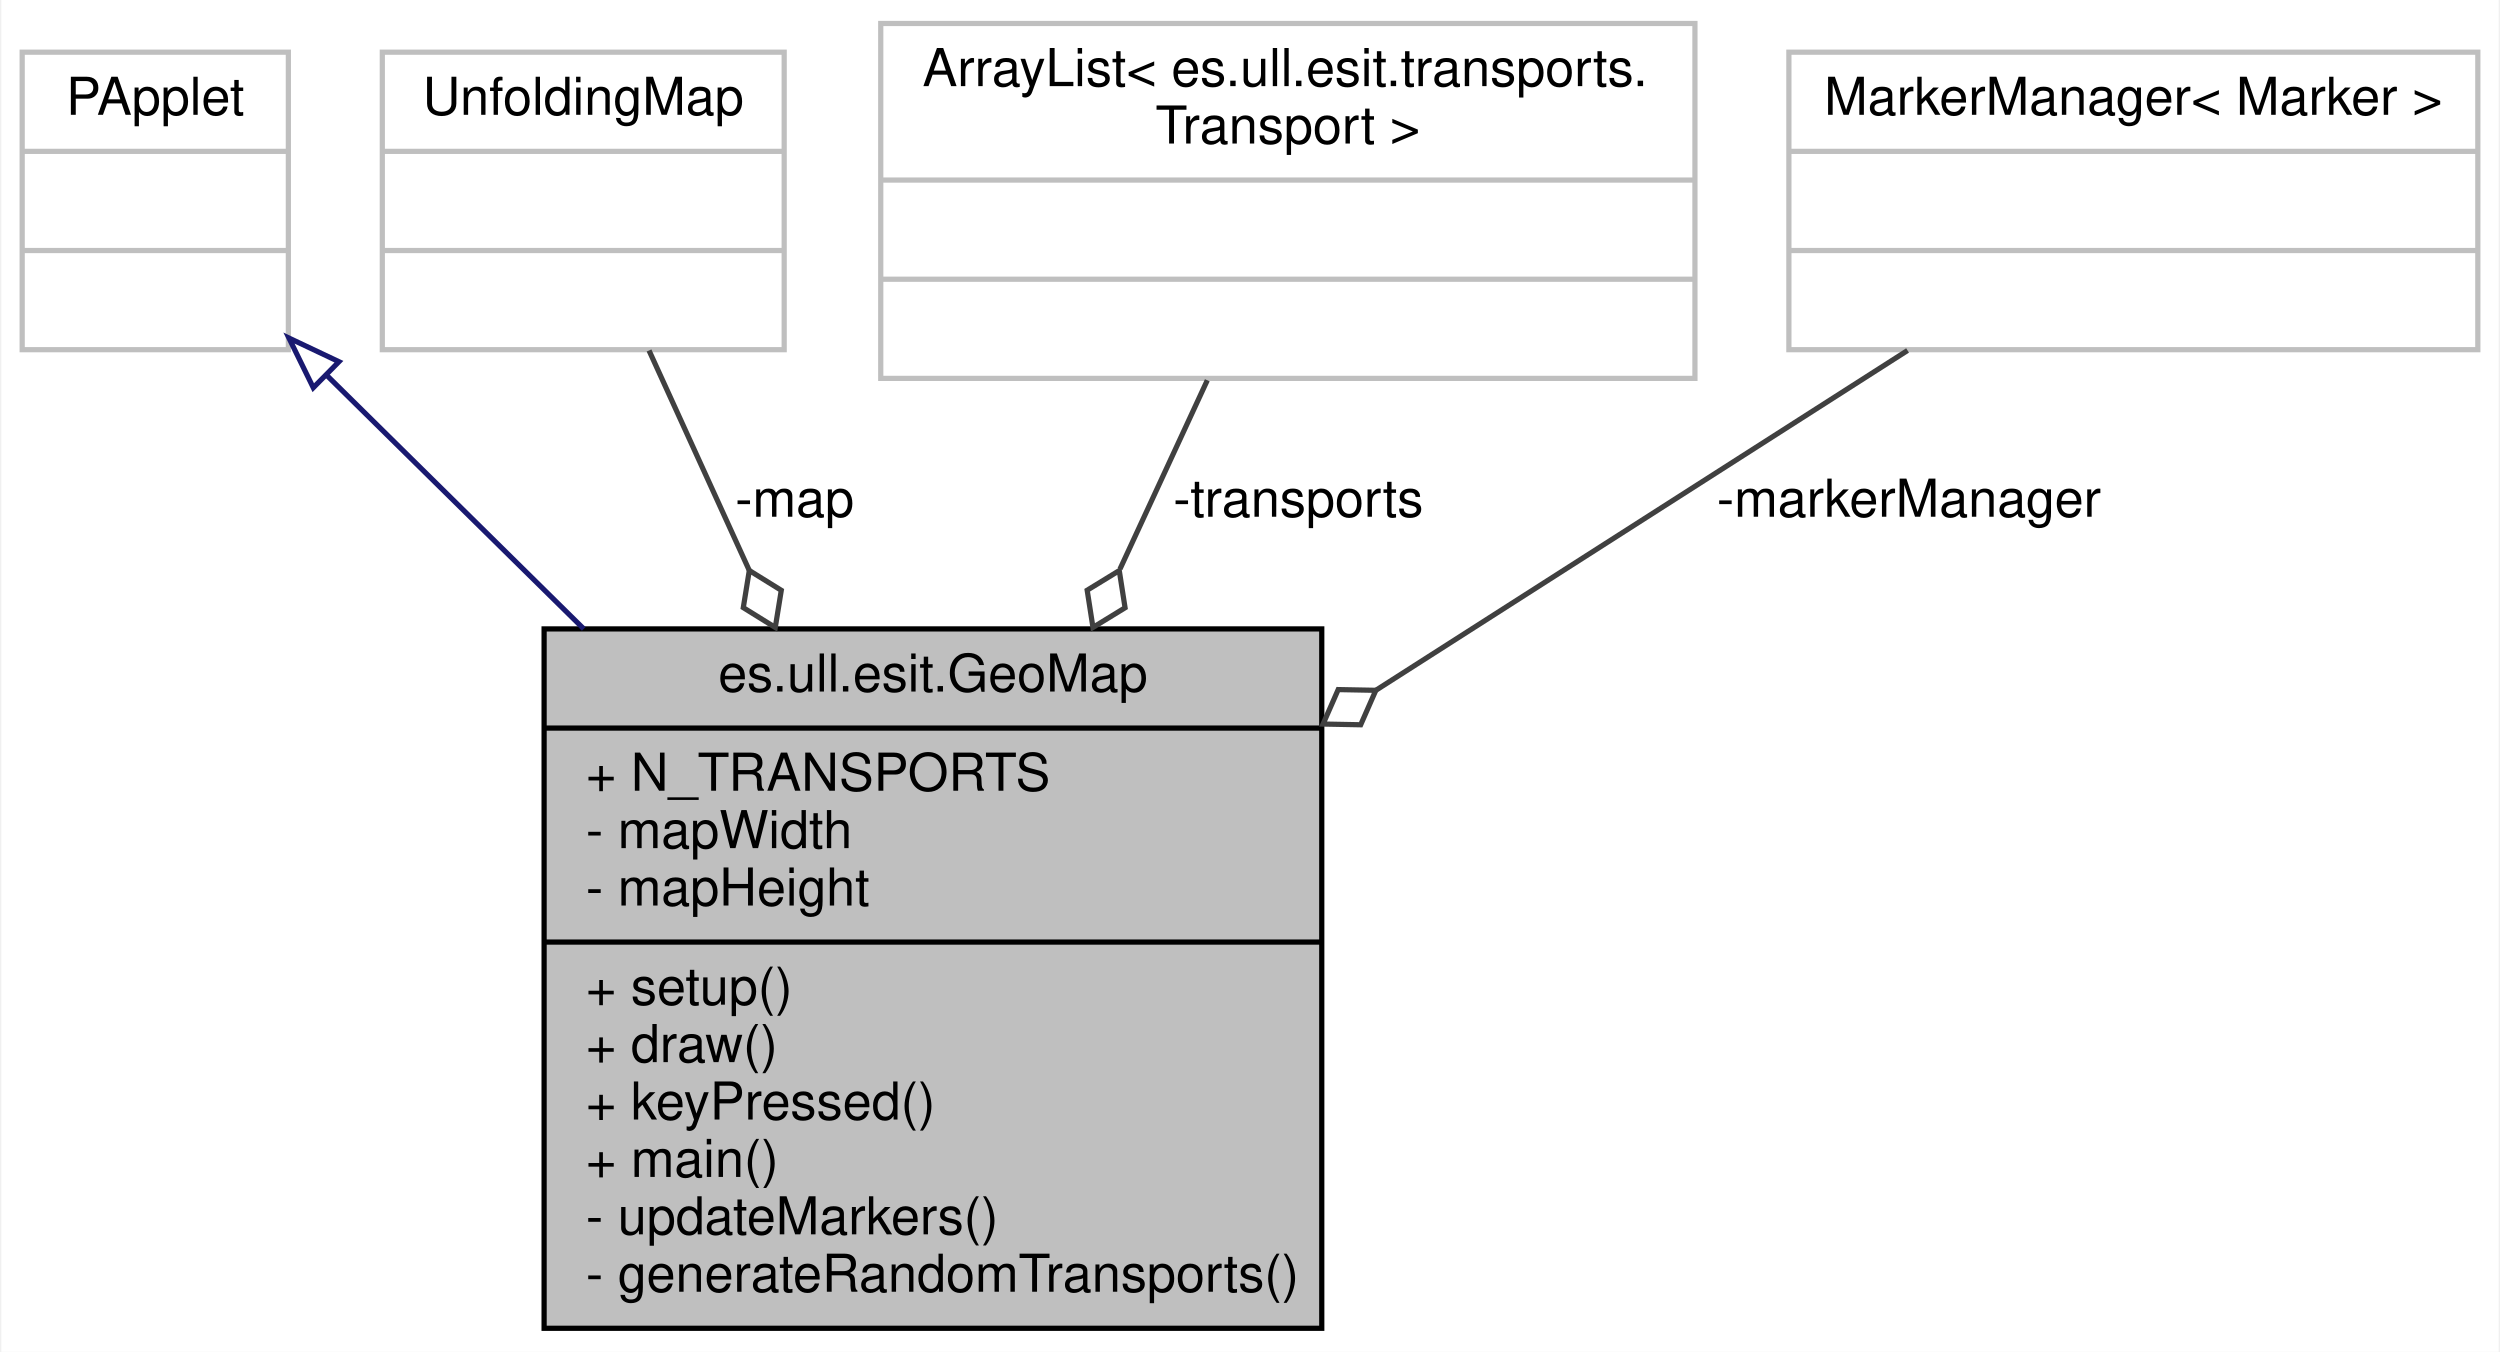
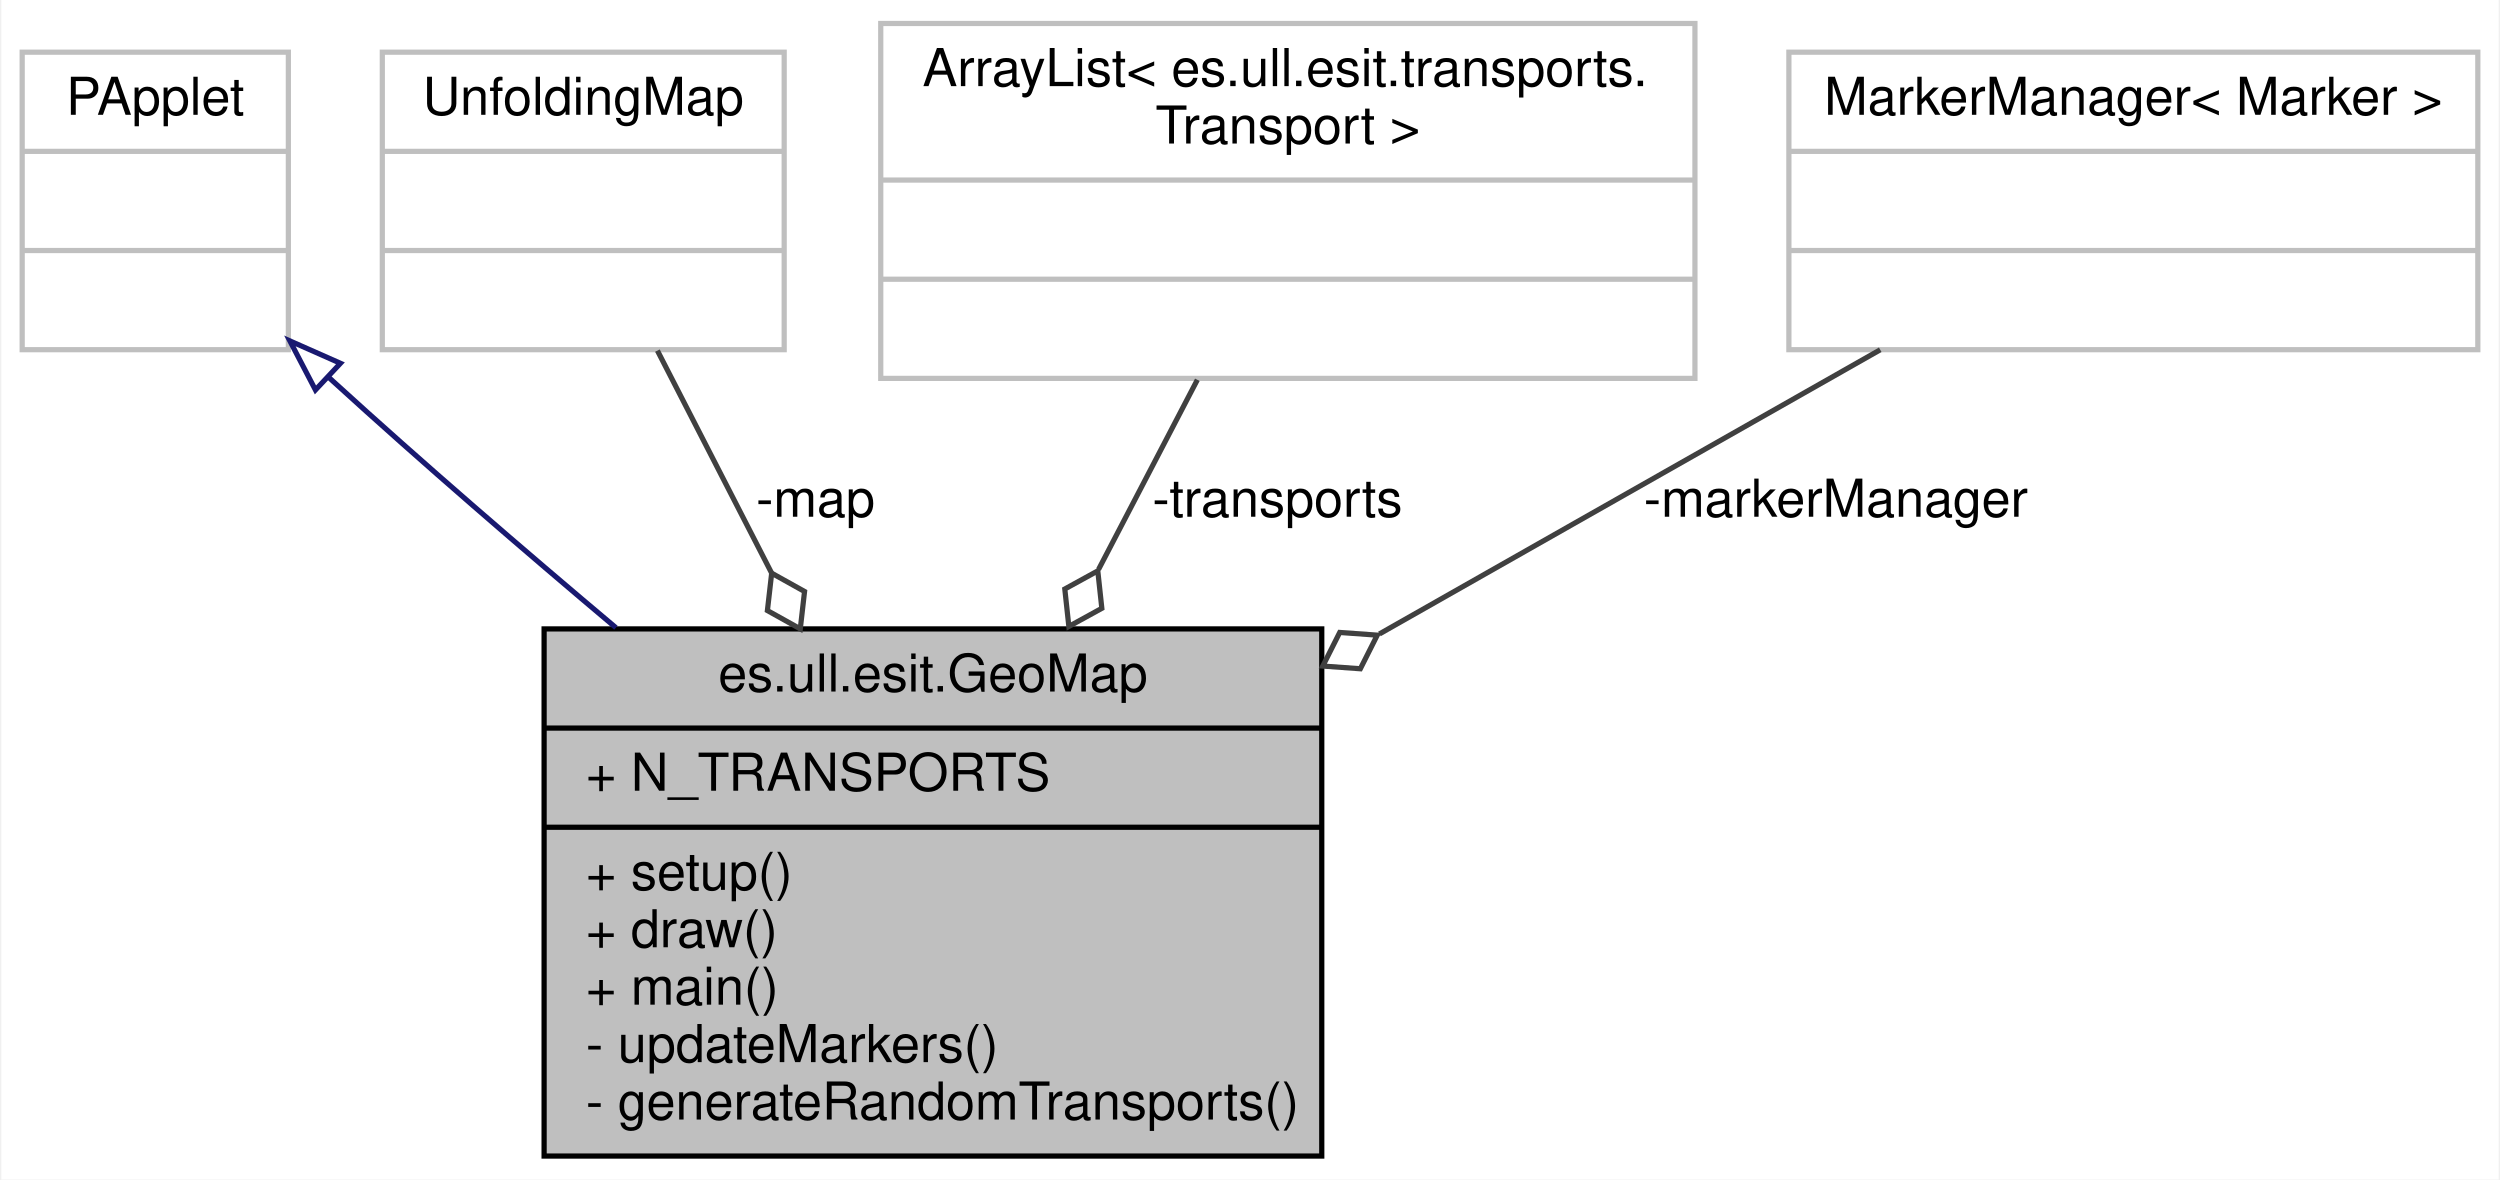
- <svg xmlns="http://www.w3.org/2000/svg" width="479pt" height="259pt" viewBox="0.00 0.00 478.50 259.00">
-   <g id="graph0" class="graph" transform="scale(1 1) rotate(0) translate(4 255)">
-     <polygon fill="white" stroke="none" points="-4,4 -4,-255 474.5,-255 474.5,4 -4,4" />
+ <svg xmlns="http://www.w3.org/2000/svg" width="479pt" height="226pt" viewBox="0.00 0.00 478.50 226.00">
+   <g id="graph0" class="graph" transform="scale(1 1) rotate(0) translate(4 222)">
+     <polygon fill="white" stroke="none" points="-4,4 -4,-222 474.5,-222 474.5,4 -4,4" />
    <g id="node1" class="node">
-       <polygon fill="#bfbfbf" stroke="black" points="100,-0.5 100,-134.5 249,-134.5 249,-0.5 100,-0.5" />
-       <text text-anchor="middle" x="174.5" y="-122.5" font-family="Helvetica,sans-Serif" font-size="10.00">es.ull.esit.GeoMap</text>
-       <polyline fill="none" stroke="black" points="100,-115.5 249,-115.5 " />
-       <text text-anchor="start" x="108" y="-103.5" font-family="Helvetica,sans-Serif" font-size="10.00">+ N_TRANSPORTS</text>
-       <text text-anchor="start" x="108" y="-92.5" font-family="Helvetica,sans-Serif" font-size="10.00">- mapWidth</text>
-       <text text-anchor="start" x="108" y="-81.5" font-family="Helvetica,sans-Serif" font-size="10.00">- mapHeight</text>
-       <polyline fill="none" stroke="black" points="100,-74.5 249,-74.5 " />
-       <text text-anchor="start" x="108" y="-62.5" font-family="Helvetica,sans-Serif" font-size="10.00">+ setup()</text>
-       <text text-anchor="start" x="108" y="-51.5" font-family="Helvetica,sans-Serif" font-size="10.00">+ draw()</text>
-       <text text-anchor="start" x="108" y="-40.5" font-family="Helvetica,sans-Serif" font-size="10.00">+ keyPressed()</text>
+       <polygon fill="#bfbfbf" stroke="black" points="100,-0.5 100,-101.5 249,-101.5 249,-0.5 100,-0.5" />
+       <text text-anchor="middle" x="174.5" y="-89.5" font-family="Helvetica,sans-Serif" font-size="10.00">es.ull.esit.GeoMap</text>
+       <polyline fill="none" stroke="black" points="100,-82.5 249,-82.5 " />
+       <text text-anchor="start" x="108" y="-70.5" font-family="Helvetica,sans-Serif" font-size="10.00">+ N_TRANSPORTS</text>
+       <polyline fill="none" stroke="black" points="100,-63.5 249,-63.5 " />
+       <text text-anchor="start" x="108" y="-51.5" font-family="Helvetica,sans-Serif" font-size="10.00">+ setup()</text>
+       <text text-anchor="start" x="108" y="-40.5" font-family="Helvetica,sans-Serif" font-size="10.00">+ draw()</text>
      <text text-anchor="start" x="108" y="-29.5" font-family="Helvetica,sans-Serif" font-size="10.00">+ main()</text>
      <text text-anchor="start" x="108" y="-18.5" font-family="Helvetica,sans-Serif" font-size="10.00">- updateMarkers()</text>
      <text text-anchor="start" x="108" y="-7.5" font-family="Helvetica,sans-Serif" font-size="10.00">- generateRandomTransports()</text>
    </g>
    <g id="node2" class="node">
-       <polygon fill="white" stroke="#bfbfbf" points="0,-188 0,-245 51,-245 51,-188 0,-188" />
-       <text text-anchor="middle" x="25.5" y="-233" font-family="Helvetica,sans-Serif" font-size="10.00">PApplet</text>
-       <polyline fill="none" stroke="#bfbfbf" points="0,-226 51,-226 " />
-       <text text-anchor="middle" x="25.5" y="-214" font-family="Helvetica,sans-Serif" font-size="10.00"> </text>
-       <polyline fill="none" stroke="#bfbfbf" points="0,-207 51,-207 " />
-       <text text-anchor="middle" x="25.5" y="-195" font-family="Helvetica,sans-Serif" font-size="10.00"> </text>
+       <polygon fill="white" stroke="#bfbfbf" points="0,-155 0,-212 51,-212 51,-155 0,-155" />
+       <text text-anchor="middle" x="25.5" y="-200" font-family="Helvetica,sans-Serif" font-size="10.00">PApplet</text>
+       <polyline fill="none" stroke="#bfbfbf" points="0,-193 51,-193 " />
+       <text text-anchor="middle" x="25.5" y="-181" font-family="Helvetica,sans-Serif" font-size="10.00"> </text>
+       <polyline fill="none" stroke="#bfbfbf" points="0,-174 51,-174 " />
+       <text text-anchor="middle" x="25.5" y="-162" font-family="Helvetica,sans-Serif" font-size="10.00"> </text>
    </g>
    <g id="edge1" class="edge">
-       <path fill="none" stroke="midnightblue" d="M58.401,-183.041C72.913,-168.724 90.523,-151.349 107.597,-134.505" />
-       <polygon fill="none" stroke="midnightblue" points="55.775,-180.715 51.114,-190.23 60.691,-185.698 55.775,-180.715" />
+       <path fill="none" stroke="midnightblue" d="M58.74,-149.695C58.994,-149.462 59.247,-149.23 59.5,-149 76.773,-133.249 96.025,-116.655 113.76,-101.733" />
+       <polygon fill="none" stroke="midnightblue" points="56.189,-147.289 51.289,-156.683 60.977,-152.395 56.189,-147.289" />
    </g>
    <g id="node3" class="node">
-       <polygon fill="white" stroke="#bfbfbf" points="69,-188 69,-245 146,-245 146,-188 69,-188" />
-       <text text-anchor="middle" x="107.5" y="-233" font-family="Helvetica,sans-Serif" font-size="10.00">UnfoldingMap</text>
-       <polyline fill="none" stroke="#bfbfbf" points="69,-226 146,-226 " />
-       <text text-anchor="middle" x="107.5" y="-214" font-family="Helvetica,sans-Serif" font-size="10.00"> </text>
-       <polyline fill="none" stroke="#bfbfbf" points="69,-207 146,-207 " />
-       <text text-anchor="middle" x="107.5" y="-195" font-family="Helvetica,sans-Serif" font-size="10.00"> </text>
+       <polygon fill="white" stroke="#bfbfbf" points="69,-155 69,-212 146,-212 146,-155 69,-155" />
+       <text text-anchor="middle" x="107.5" y="-200" font-family="Helvetica,sans-Serif" font-size="10.00">UnfoldingMap</text>
+       <polyline fill="none" stroke="#bfbfbf" points="69,-193 146,-193 " />
+       <text text-anchor="middle" x="107.5" y="-181" font-family="Helvetica,sans-Serif" font-size="10.00"> </text>
+       <polyline fill="none" stroke="#bfbfbf" points="69,-174 146,-174 " />
+       <text text-anchor="middle" x="107.5" y="-162" font-family="Helvetica,sans-Serif" font-size="10.00"> </text>
    </g>
    <g id="edge2" class="edge">
-       <path fill="none" stroke="#404040" d="M120.102,-187.85C125.623,-175.737 132.405,-160.857 139.284,-145.765" />
-       <polygon fill="none" stroke="#404040" points="139.316,-145.694 138.165,-138.576 144.293,-134.775 145.444,-141.894 139.316,-145.694" />
-       <text text-anchor="middle" x="148" y="-156" font-family="Helvetica,sans-Serif" font-size="10.00"> -map</text>
+       <path fill="none" stroke="#404040" d="M121.709,-154.824C128.107,-142.362 135.93,-127.125 143.573,-112.238" />
+       <polygon fill="none" stroke="#404040" points="143.603,-112.18 142.785,-105.016 149.084,-101.505 149.902,-108.67 143.603,-112.18" />
+       <text text-anchor="middle" x="152" y="-123" font-family="Helvetica,sans-Serif" font-size="10.00"> -map</text>
    </g>
    <g id="node4" class="node">
-       <polygon fill="white" stroke="#bfbfbf" points="164.5,-182.5 164.5,-250.5 320.5,-250.5 320.5,-182.5 164.5,-182.5" />
-       <text text-anchor="start" x="172.5" y="-238.5" font-family="Helvetica,sans-Serif" font-size="10.00">ArrayList&lt; es.ull.esit.transports.</text>
-       <text text-anchor="middle" x="242.5" y="-227.5" font-family="Helvetica,sans-Serif" font-size="10.00">Transport &gt;</text>
-       <polyline fill="none" stroke="#bfbfbf" points="164.5,-220.5 320.5,-220.5 " />
-       <text text-anchor="middle" x="242.5" y="-208.5" font-family="Helvetica,sans-Serif" font-size="10.00"> </text>
-       <polyline fill="none" stroke="#bfbfbf" points="164.5,-201.5 320.5,-201.5 " />
-       <text text-anchor="middle" x="242.5" y="-189.5" font-family="Helvetica,sans-Serif" font-size="10.00"> </text>
+       <polygon fill="white" stroke="#bfbfbf" points="164.5,-149.5 164.5,-217.5 320.5,-217.5 320.5,-149.5 164.5,-149.5" />
+       <text text-anchor="start" x="172.5" y="-205.5" font-family="Helvetica,sans-Serif" font-size="10.00">ArrayList&lt; es.ull.esit.transports.</text>
+       <text text-anchor="middle" x="242.5" y="-194.5" font-family="Helvetica,sans-Serif" font-size="10.00">Transport &gt;</text>
+       <polyline fill="none" stroke="#bfbfbf" points="164.5,-187.5 320.5,-187.5 " />
+       <text text-anchor="middle" x="242.5" y="-175.5" font-family="Helvetica,sans-Serif" font-size="10.00"> </text>
+       <polyline fill="none" stroke="#bfbfbf" points="164.5,-168.5 320.5,-168.5 " />
+       <text text-anchor="middle" x="242.5" y="-156.5" font-family="Helvetica,sans-Serif" font-size="10.00"> </text>
    </g>
    <g id="edge3" class="edge">
-       <path fill="none" stroke="#404040" d="M227.07,-182.143C222.039,-171.268 216.225,-158.7 210.338,-145.973" />
-       <polygon fill="none" stroke="#404040" points="210.201,-145.678 204.052,-141.912 205.163,-134.787 211.313,-138.553 210.201,-145.678" />
-       <text text-anchor="middle" x="244.5" y="-156" font-family="Helvetica,sans-Serif" font-size="10.00"> -transports</text>
+       <path fill="none" stroke="#404040" d="M225.165,-149.232C219.382,-138.134 212.745,-125.398 206.221,-112.876" />
+       <polygon fill="none" stroke="#404040" points="206.086,-112.617 199.766,-109.145 200.541,-101.975 206.861,-105.448 206.086,-112.617" />
+       <text text-anchor="middle" x="240.5" y="-123" font-family="Helvetica,sans-Serif" font-size="10.00"> -transports</text>
    </g>
    <g id="node5" class="node">
-       <polygon fill="white" stroke="#bfbfbf" points="338.5,-188 338.5,-245 470.5,-245 470.5,-188 338.5,-188" />
-       <text text-anchor="middle" x="404.5" y="-233" font-family="Helvetica,sans-Serif" font-size="10.00">MarkerManager&lt; Marker &gt;</text>
-       <polyline fill="none" stroke="#bfbfbf" points="338.5,-226 470.5,-226 " />
-       <text text-anchor="middle" x="404.5" y="-214" font-family="Helvetica,sans-Serif" font-size="10.00"> </text>
-       <polyline fill="none" stroke="#bfbfbf" points="338.5,-207 470.5,-207 " />
-       <text text-anchor="middle" x="404.5" y="-195" font-family="Helvetica,sans-Serif" font-size="10.00"> </text>
+       <polygon fill="white" stroke="#bfbfbf" points="338.5,-155 338.5,-212 470.5,-212 470.5,-155 338.5,-155" />
+       <text text-anchor="middle" x="404.5" y="-200" font-family="Helvetica,sans-Serif" font-size="10.00">MarkerManager&lt; Marker &gt;</text>
+       <polyline fill="none" stroke="#bfbfbf" points="338.5,-193 470.5,-193 " />
+       <text text-anchor="middle" x="404.5" y="-181" font-family="Helvetica,sans-Serif" font-size="10.00"> </text>
+       <polyline fill="none" stroke="#bfbfbf" points="338.5,-174 470.5,-174 " />
+       <text text-anchor="middle" x="404.5" y="-162" font-family="Helvetica,sans-Serif" font-size="10.00"> </text>
    </g>
    <g id="edge4" class="edge">
-       <path fill="none" stroke="#404040" d="M361.239,-187.85C332.577,-169.532 294.017,-144.887 259.379,-122.748" />
-       <polygon fill="none" stroke="#404040" points="259.36,-122.737 252.15,-122.876 249.249,-116.274 256.459,-116.135 259.36,-122.737" />
-       <text text-anchor="middle" x="361.5" y="-156" font-family="Helvetica,sans-Serif" font-size="10.00"> -markerManager</text>
+       <path fill="none" stroke="#404040" d="M356.004,-154.984C328.178,-139.195 292.436,-118.916 260.04,-100.534" />
+       <polygon fill="none" stroke="#404040" points="259.634,-100.305 252.442,-100.823 249.197,-94.383 256.39,-93.865 259.634,-100.305" />
+       <text text-anchor="middle" x="347.5" y="-123" font-family="Helvetica,sans-Serif" font-size="10.00"> -markerManager</text>
    </g>
  </g>
</svg>
